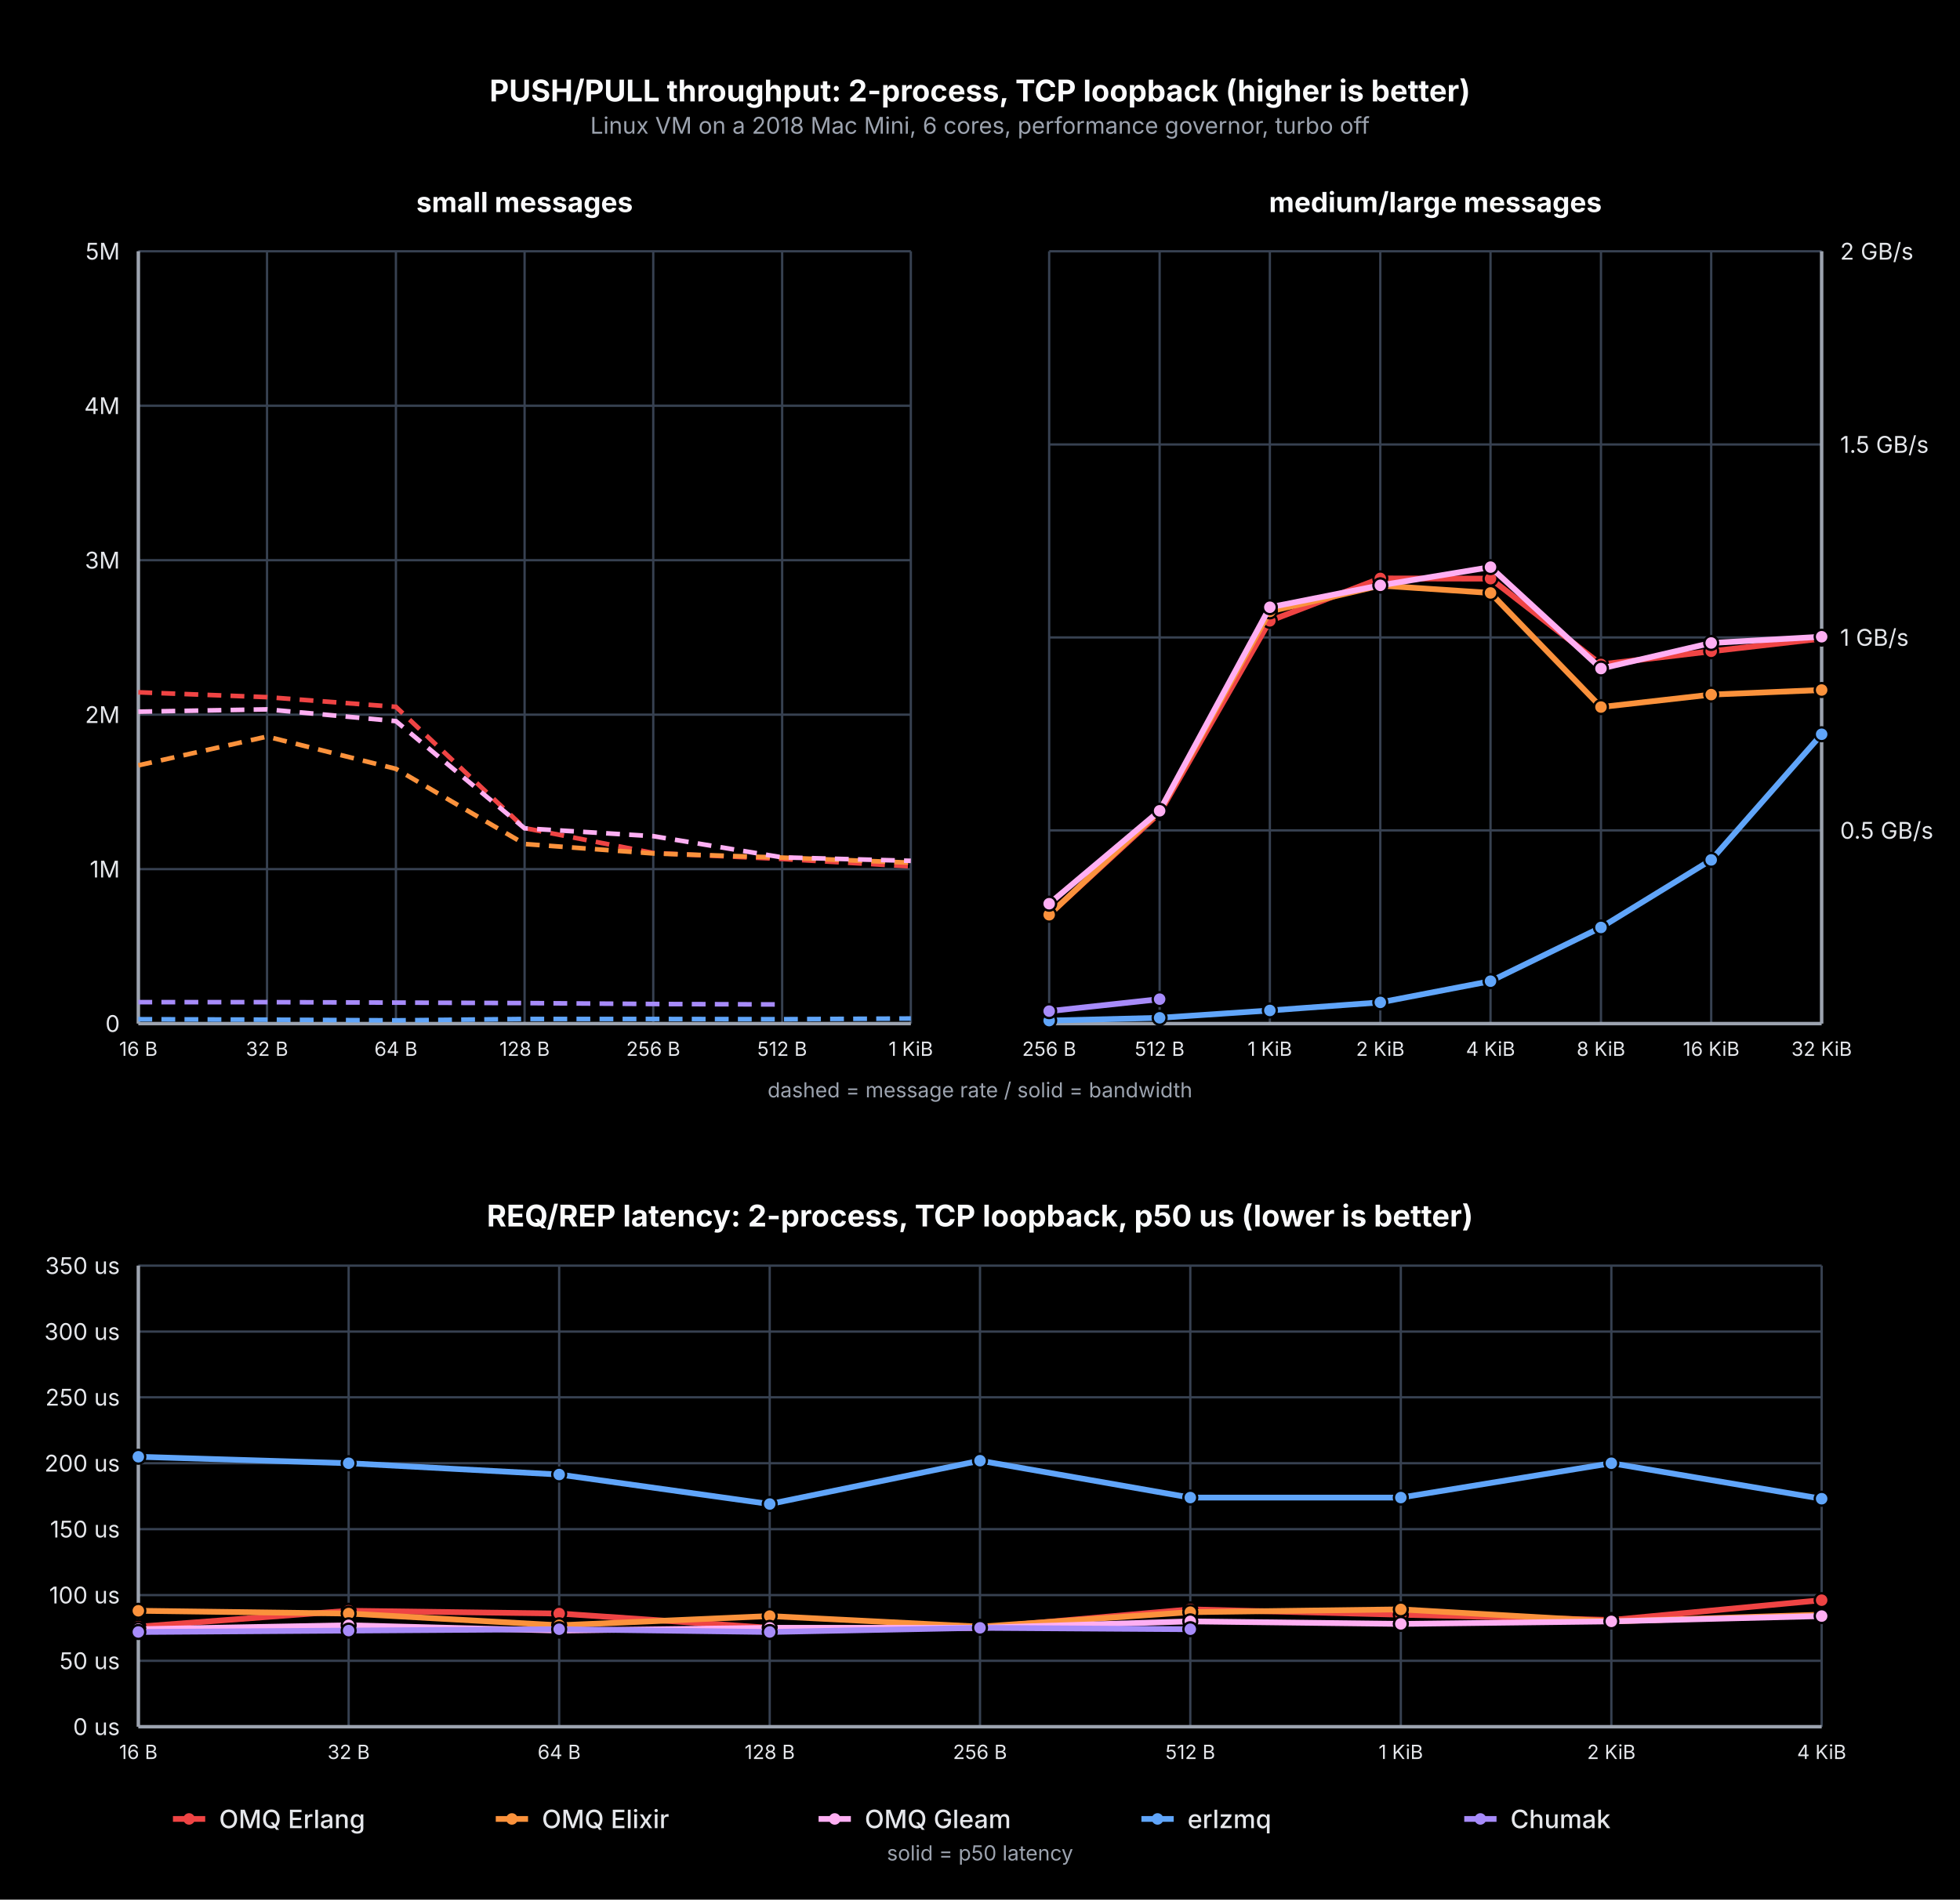
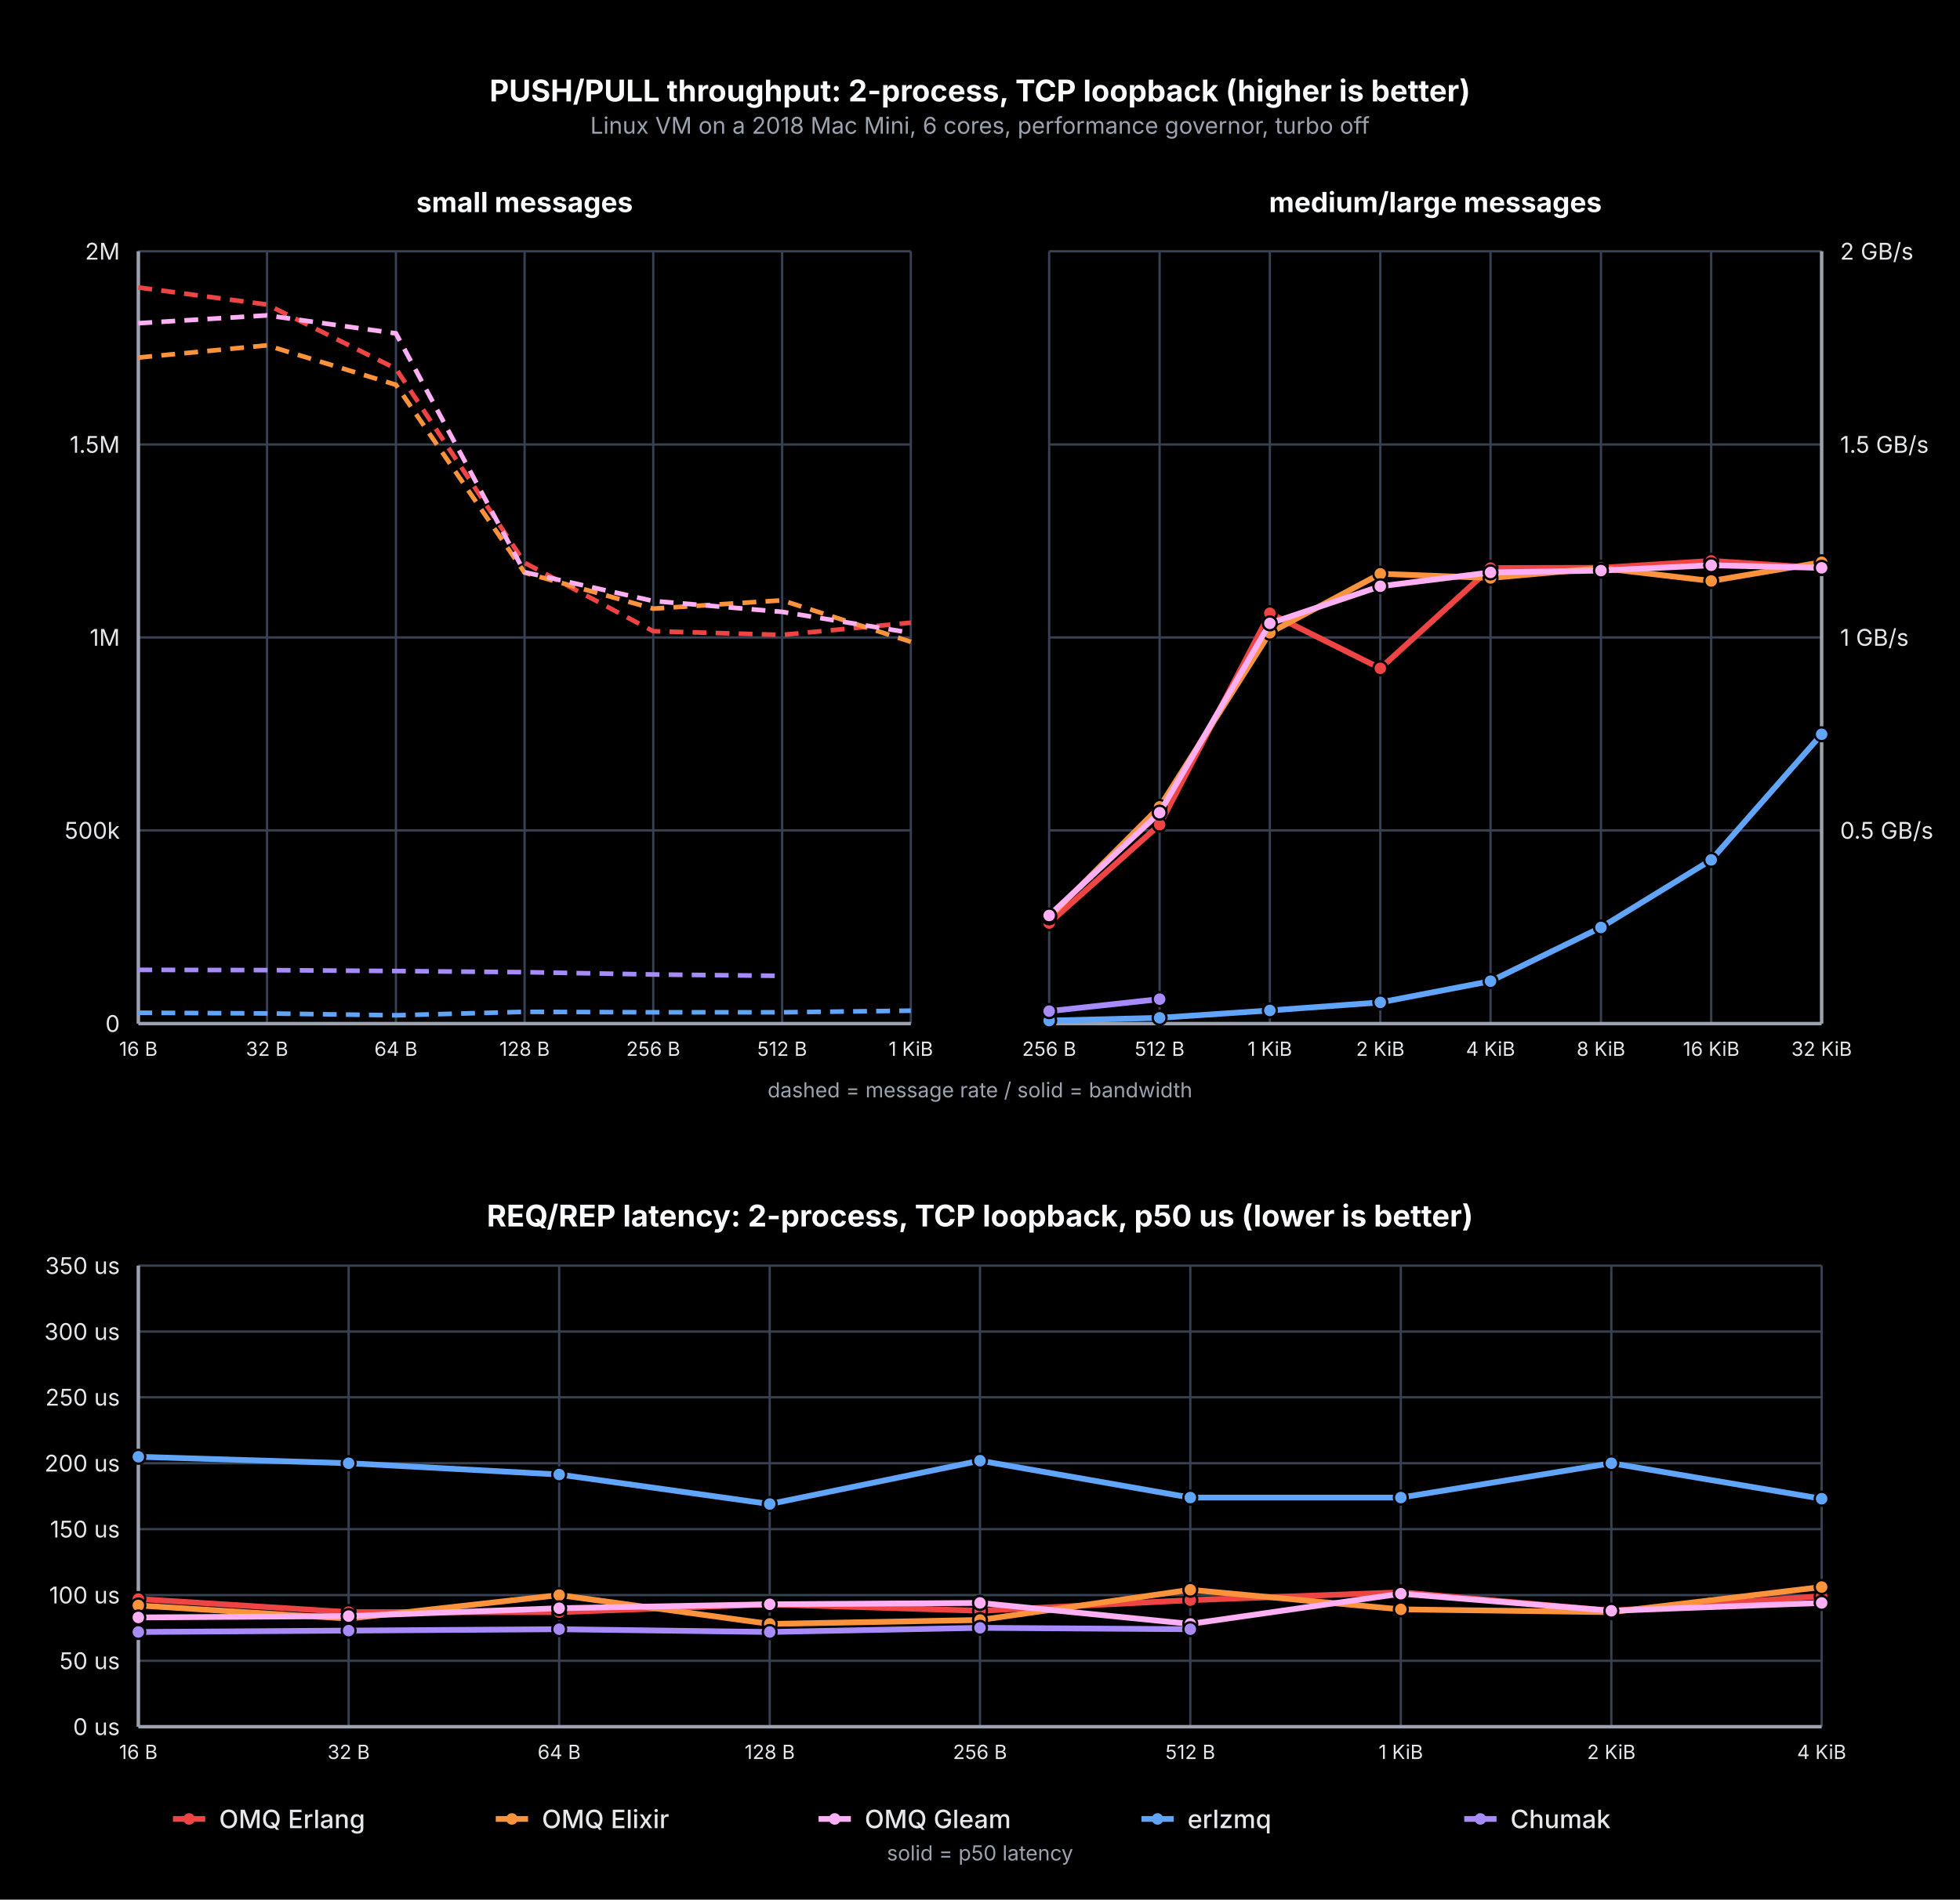
<svg xmlns="http://www.w3.org/2000/svg" viewBox="0 0 850 824" font-family="system-ui, -apple-system, sans-serif">
  <rect width="850" height="824" fill="#000000" />
  <text x="425.0" y="44" text-anchor="middle" fill="#f9fafb" font-size="13" font-weight="700">PUSH/PULL throughput: 2-process, TCP loopback (higher is better)</text>
  <text x="425.0" y="58" text-anchor="middle" fill="#9ca3af" font-size="10">Linux VM on a 2018 Mac Mini, 6 cores, performance governor, turbo off</text>
  <line x1="60" y1="444.0" x2="395" y2="444.0" stroke="#374151" stroke-width="1" />
  <text x="52" y="444.0" text-anchor="end" dominant-baseline="middle" fill="#e5e7eb" font-size="10">0</text>
-   <line x1="60" y1="377.0" x2="395" y2="377.0" stroke="#374151" stroke-width="1" />
-   <text x="52" y="377.0" text-anchor="end" dominant-baseline="middle" fill="#e5e7eb" font-size="10">1M</text>
-   <line x1="60" y1="310.0" x2="395" y2="310.0" stroke="#374151" stroke-width="1" />
-   <text x="52" y="310.0" text-anchor="end" dominant-baseline="middle" fill="#e5e7eb" font-size="10">2M</text>
-   <line x1="60" y1="243.0" x2="395" y2="243.0" stroke="#374151" stroke-width="1" />
-   <text x="52" y="243.0" text-anchor="end" dominant-baseline="middle" fill="#e5e7eb" font-size="10">3M</text>
-   <line x1="60" y1="176.0" x2="395" y2="176.0" stroke="#374151" stroke-width="1" />
-   <text x="52" y="176.0" text-anchor="end" dominant-baseline="middle" fill="#e5e7eb" font-size="10">4M</text>
+   <line x1="60" y1="360.2" x2="395" y2="360.2" stroke="#374151" stroke-width="1" />
+   <text x="52" y="360.2" text-anchor="end" dominant-baseline="middle" fill="#e5e7eb" font-size="10">500k</text>
+   <line x1="60" y1="276.5" x2="395" y2="276.5" stroke="#374151" stroke-width="1" />
+   <text x="52" y="276.5" text-anchor="end" dominant-baseline="middle" fill="#e5e7eb" font-size="10">1M</text>
+   <line x1="60" y1="192.8" x2="395" y2="192.8" stroke="#374151" stroke-width="1" />
+   <text x="52" y="192.8" text-anchor="end" dominant-baseline="middle" fill="#e5e7eb" font-size="10">1.5M</text>
  <line x1="60" y1="109.0" x2="395" y2="109.0" stroke="#374151" stroke-width="1" />
-   <text x="52" y="109.0" text-anchor="end" dominant-baseline="middle" fill="#e5e7eb" font-size="10">5M</text>
+   <text x="52" y="109.0" text-anchor="end" dominant-baseline="middle" fill="#e5e7eb" font-size="10">2M</text>
  <line x1="60.0" y1="109" x2="60.0" y2="444" stroke="#374151" stroke-width="1" />
  <line x1="115.8" y1="109" x2="115.8" y2="444" stroke="#374151" stroke-width="1" />
  <line x1="171.7" y1="109" x2="171.7" y2="444" stroke="#374151" stroke-width="1" />
  <line x1="227.5" y1="109" x2="227.5" y2="444" stroke="#374151" stroke-width="1" />
  <line x1="283.3" y1="109" x2="283.3" y2="444" stroke="#374151" stroke-width="1" />
  <line x1="339.2" y1="109" x2="339.2" y2="444" stroke="#374151" stroke-width="1" />
  <line x1="395.0" y1="109" x2="395.0" y2="444" stroke="#374151" stroke-width="1" />
  <line x1="60" y1="109" x2="60" y2="444" stroke="#9ca3af" stroke-width="1.5" />
  <line x1="60" y1="444" x2="395" y2="444" stroke="#9ca3af" stroke-width="1.5" />
  <line x1="455" y1="360.2" x2="790" y2="360.2" stroke="#374151" stroke-width="1" />
  <text x="798" y="360.2" text-anchor="start" dominant-baseline="middle" fill="#e5e7eb" font-size="10">0.5 GB/s</text>
  <line x1="455" y1="276.5" x2="790" y2="276.5" stroke="#374151" stroke-width="1" />
  <text x="798" y="276.5" text-anchor="start" dominant-baseline="middle" fill="#e5e7eb" font-size="10">1 GB/s</text>
  <line x1="455" y1="192.8" x2="790" y2="192.8" stroke="#374151" stroke-width="1" />
  <text x="798" y="192.8" text-anchor="start" dominant-baseline="middle" fill="#e5e7eb" font-size="10">1.5 GB/s</text>
  <line x1="455" y1="109.0" x2="790" y2="109.0" stroke="#374151" stroke-width="1" />
  <text x="798" y="109.0" text-anchor="start" dominant-baseline="middle" fill="#e5e7eb" font-size="10">2 GB/s</text>
  <line x1="455.0" y1="109" x2="455.0" y2="444" stroke="#374151" stroke-width="1" />
  <line x1="502.9" y1="109" x2="502.9" y2="444" stroke="#374151" stroke-width="1" />
  <line x1="550.7" y1="109" x2="550.7" y2="444" stroke="#374151" stroke-width="1" />
  <line x1="598.6" y1="109" x2="598.6" y2="444" stroke="#374151" stroke-width="1" />
  <line x1="646.4" y1="109" x2="646.4" y2="444" stroke="#374151" stroke-width="1" />
  <line x1="694.3" y1="109" x2="694.3" y2="444" stroke="#374151" stroke-width="1" />
  <line x1="742.1" y1="109" x2="742.1" y2="444" stroke="#374151" stroke-width="1" />
  <line x1="790.0" y1="109" x2="790.0" y2="444" stroke="#374151" stroke-width="1" />
  <line x1="790" y1="109" x2="790" y2="444" stroke="#9ca3af" stroke-width="1.5" />
  <line x1="455" y1="444" x2="790" y2="444" stroke="#9ca3af" stroke-width="1.5" />
  <text x="227.5" y="92" text-anchor="middle" fill="#f9fafb" font-size="12" font-weight="700">small messages</text>
  <text x="622.5" y="92" text-anchor="middle" fill="#f9fafb" font-size="12" font-weight="700">medium/large messages</text>
-   <polyline points="60.0,300.3 115.8,302.4 171.7,306.6 227.5,359.2 283.3,370.0 339.2,372.6 395.0,375.8" fill="none" stroke="#ef4444" stroke-width="2" stroke-dasharray="6,4" />
-   <polyline points="60.0,332.0 115.8,319.5 171.7,333.5 227.5,366.1 283.3,370.2 339.2,372.0 395.0,374.2" fill="none" stroke="#fb923c" stroke-width="2" stroke-dasharray="6,4" />
-   <polyline points="60.0,308.7 115.8,307.7 171.7,312.8 227.5,359.3 283.3,362.7 339.2,371.9 395.0,373.4" fill="none" stroke="#ffaff3" stroke-width="2" stroke-dasharray="6,4" />
-   <polyline points="60.0,442.1 115.8,442.3 171.7,442.6 227.5,442.0 283.3,442.0 339.2,442.1 395.0,441.8" fill="none" stroke="#60a5fa" stroke-width="2" stroke-dasharray="6,4" />
-   <polyline points="60.0,434.7 115.8,434.7 171.7,434.9 227.5,435.1 283.3,435.5 339.2,435.7" fill="none" stroke="#a78bfa" stroke-width="2" stroke-dasharray="6,4" />
-   <polyline points="455.0,396.7 502.9,352.6 550.7,269.3 598.6,250.9 646.4,251.0 694.3,288.2 742.1,282.5 790.0,277.0" fill="none" stroke="#ef4444" stroke-width="2.5" stroke-linecap="round" stroke-linejoin="round" />
-   <circle cx="455.0" cy="396.7" r="3" fill="#ef4444" stroke="#000000" stroke-width="1" />
-   <circle cx="502.9" cy="352.6" r="3" fill="#ef4444" stroke="#000000" stroke-width="1" />
-   <circle cx="550.7" cy="269.3" r="3" fill="#ef4444" stroke="#000000" stroke-width="1" />
-   <circle cx="598.6" cy="250.9" r="3" fill="#ef4444" stroke="#000000" stroke-width="1" />
-   <circle cx="646.4" cy="251.0" r="3" fill="#ef4444" stroke="#000000" stroke-width="1" />
-   <circle cx="694.3" cy="288.2" r="3" fill="#ef4444" stroke="#000000" stroke-width="1" />
-   <circle cx="742.1" cy="282.5" r="3" fill="#ef4444" stroke="#000000" stroke-width="1" />
-   <circle cx="790.0" cy="277.0" r="3" fill="#ef4444" stroke="#000000" stroke-width="1" />
-   <polyline points="455.0,396.8 502.9,351.8 550.7,265.2 598.6,254.0 646.4,257.2 694.3,306.7 742.1,301.3 790.0,299.3" fill="none" stroke="#fb923c" stroke-width="2.5" stroke-linecap="round" stroke-linejoin="round" />
-   <circle cx="455.0" cy="396.8" r="3" fill="#fb923c" stroke="#000000" stroke-width="1" />
-   <circle cx="502.9" cy="351.8" r="3" fill="#fb923c" stroke="#000000" stroke-width="1" />
-   <circle cx="550.7" cy="265.2" r="3" fill="#fb923c" stroke="#000000" stroke-width="1" />
-   <circle cx="598.6" cy="254.0" r="3" fill="#fb923c" stroke="#000000" stroke-width="1" />
-   <circle cx="646.4" cy="257.2" r="3" fill="#fb923c" stroke="#000000" stroke-width="1" />
-   <circle cx="694.3" cy="306.7" r="3" fill="#fb923c" stroke="#000000" stroke-width="1" />
-   <circle cx="742.1" cy="301.3" r="3" fill="#fb923c" stroke="#000000" stroke-width="1" />
-   <circle cx="790.0" cy="299.3" r="3" fill="#fb923c" stroke="#000000" stroke-width="1" />
-   <polyline points="455.0,392.0 502.9,351.7 550.7,263.4 598.6,253.9 646.4,246.0 694.3,290.0 742.1,278.9 790.0,276.2" fill="none" stroke="#ffaff3" stroke-width="2.5" stroke-linecap="round" stroke-linejoin="round" />
-   <circle cx="455.0" cy="392.0" r="3" fill="#ffaff3" stroke="#000000" stroke-width="1" />
-   <circle cx="502.9" cy="351.7" r="3" fill="#ffaff3" stroke="#000000" stroke-width="1" />
-   <circle cx="550.7" cy="263.4" r="3" fill="#ffaff3" stroke="#000000" stroke-width="1" />
-   <circle cx="598.6" cy="253.9" r="3" fill="#ffaff3" stroke="#000000" stroke-width="1" />
-   <circle cx="646.4" cy="246.0" r="3" fill="#ffaff3" stroke="#000000" stroke-width="1" />
-   <circle cx="694.3" cy="290.0" r="3" fill="#ffaff3" stroke="#000000" stroke-width="1" />
-   <circle cx="742.1" cy="278.9" r="3" fill="#ffaff3" stroke="#000000" stroke-width="1" />
-   <circle cx="790.0" cy="276.2" r="3" fill="#ffaff3" stroke="#000000" stroke-width="1" />
+   <polyline points="60.0,124.7 115.8,132.1 171.7,159.9 227.5,244.1 283.3,273.8 339.2,275.4 395.0,270.1" fill="none" stroke="#ef4444" stroke-width="2" stroke-dasharray="6,4" />
+   <polyline points="60.0,155.1 115.8,149.8 171.7,166.9 227.5,248.4 283.3,264.0 339.2,260.4 395.0,278.4" fill="none" stroke="#fb923c" stroke-width="2" stroke-dasharray="6,4" />
+   <polyline points="60.0,140.2 115.8,136.8 171.7,144.6 227.5,248.2 283.3,260.7 339.2,265.4 395.0,274.5" fill="none" stroke="#ffaff3" stroke-width="2" stroke-dasharray="6,4" />
+   <polyline points="60.0,439.3 115.8,439.6 171.7,440.4 227.5,438.9 283.3,439.1 339.2,439.1 395.0,438.4" fill="none" stroke="#60a5fa" stroke-width="2" stroke-dasharray="6,4" />
+   <polyline points="60.0,420.7 115.8,420.8 171.7,421.2 227.5,421.7 283.3,422.7 339.2,423.3" fill="none" stroke="#a78bfa" stroke-width="2" stroke-dasharray="6,4" />
+   <polyline points="455.0,400.4 502.9,357.7 550.7,266.0 598.6,289.9 646.4,246.4 694.3,246.3 742.1,243.3 790.0,246.4" fill="none" stroke="#ef4444" stroke-width="2.5" stroke-linecap="round" stroke-linejoin="round" />
+   <circle cx="455.0" cy="400.4" r="3" fill="#ef4444" stroke="#000000" stroke-width="1" />
+   <circle cx="502.9" cy="357.7" r="3" fill="#ef4444" stroke="#000000" stroke-width="1" />
+   <circle cx="550.7" cy="266.0" r="3" fill="#ef4444" stroke="#000000" stroke-width="1" />
+   <circle cx="598.6" cy="289.9" r="3" fill="#ef4444" stroke="#000000" stroke-width="1" />
+   <circle cx="646.4" cy="246.4" r="3" fill="#ef4444" stroke="#000000" stroke-width="1" />
+   <circle cx="694.3" cy="246.3" r="3" fill="#ef4444" stroke="#000000" stroke-width="1" />
+   <circle cx="742.1" cy="243.3" r="3" fill="#ef4444" stroke="#000000" stroke-width="1" />
+   <circle cx="790.0" cy="246.4" r="3" fill="#ef4444" stroke="#000000" stroke-width="1" />
+   <polyline points="455.0,397.9 502.9,350.0 550.7,274.5 598.6,248.9 646.4,250.7 694.3,246.4 742.1,252.0 790.0,243.9" fill="none" stroke="#fb923c" stroke-width="2.5" stroke-linecap="round" stroke-linejoin="round" />
+   <circle cx="455.0" cy="397.9" r="3" fill="#fb923c" stroke="#000000" stroke-width="1" />
+   <circle cx="502.9" cy="350.0" r="3" fill="#fb923c" stroke="#000000" stroke-width="1" />
+   <circle cx="550.7" cy="274.5" r="3" fill="#fb923c" stroke="#000000" stroke-width="1" />
+   <circle cx="598.6" cy="248.9" r="3" fill="#fb923c" stroke="#000000" stroke-width="1" />
+   <circle cx="646.4" cy="250.7" r="3" fill="#fb923c" stroke="#000000" stroke-width="1" />
+   <circle cx="694.3" cy="246.4" r="3" fill="#fb923c" stroke="#000000" stroke-width="1" />
+   <circle cx="742.1" cy="252.0" r="3" fill="#fb923c" stroke="#000000" stroke-width="1" />
+   <circle cx="790.0" cy="243.9" r="3" fill="#fb923c" stroke="#000000" stroke-width="1" />
+   <polyline points="455.0,397.1 502.9,352.5 550.7,270.4 598.6,254.3 646.4,248.3 694.3,247.5 742.1,245.2 790.0,246.3" fill="none" stroke="#ffaff3" stroke-width="2.5" stroke-linecap="round" stroke-linejoin="round" />
+   <circle cx="455.0" cy="397.1" r="3" fill="#ffaff3" stroke="#000000" stroke-width="1" />
+   <circle cx="502.9" cy="352.5" r="3" fill="#ffaff3" stroke="#000000" stroke-width="1" />
+   <circle cx="550.7" cy="270.4" r="3" fill="#ffaff3" stroke="#000000" stroke-width="1" />
+   <circle cx="598.6" cy="254.3" r="3" fill="#ffaff3" stroke="#000000" stroke-width="1" />
+   <circle cx="646.4" cy="248.3" r="3" fill="#ffaff3" stroke="#000000" stroke-width="1" />
+   <circle cx="694.3" cy="247.5" r="3" fill="#ffaff3" stroke="#000000" stroke-width="1" />
+   <circle cx="742.1" cy="245.2" r="3" fill="#ffaff3" stroke="#000000" stroke-width="1" />
+   <circle cx="790.0" cy="246.3" r="3" fill="#ffaff3" stroke="#000000" stroke-width="1" />
  <polyline points="455.0,442.7 502.9,441.5 550.7,438.3 598.6,434.8 646.4,425.6 694.3,402.3 742.1,373.0 790.0,318.5" fill="none" stroke="#60a5fa" stroke-width="2.5" stroke-linecap="round" stroke-linejoin="round" />
  <circle cx="455.0" cy="442.7" r="3" fill="#60a5fa" stroke="#000000" stroke-width="1" />
  <circle cx="502.9" cy="441.5" r="3" fill="#60a5fa" stroke="#000000" stroke-width="1" />
  <circle cx="550.7" cy="438.3" r="3" fill="#60a5fa" stroke="#000000" stroke-width="1" />
  <circle cx="598.6" cy="434.8" r="3" fill="#60a5fa" stroke="#000000" stroke-width="1" />
  <circle cx="646.4" cy="425.6" r="3" fill="#60a5fa" stroke="#000000" stroke-width="1" />
  <circle cx="694.3" cy="402.3" r="3" fill="#60a5fa" stroke="#000000" stroke-width="1" />
  <circle cx="742.1" cy="373.0" r="3" fill="#60a5fa" stroke="#000000" stroke-width="1" />
  <circle cx="790.0" cy="318.5" r="3" fill="#60a5fa" stroke="#000000" stroke-width="1" />
  <polyline points="455.0,438.6 502.9,433.4" fill="none" stroke="#a78bfa" stroke-width="2.5" stroke-linecap="round" stroke-linejoin="round" />
  <circle cx="455.0" cy="438.6" r="3" fill="#a78bfa" stroke="#000000" stroke-width="1" />
  <circle cx="502.9" cy="433.4" r="3" fill="#a78bfa" stroke="#000000" stroke-width="1" />
  <text x="60.0" y="458" text-anchor="middle" fill="#e5e7eb" font-size="8.5">16 B</text>
  <text x="115.8" y="458" text-anchor="middle" fill="#e5e7eb" font-size="8.5">32 B</text>
  <text x="171.7" y="458" text-anchor="middle" fill="#e5e7eb" font-size="8.5">64 B</text>
  <text x="227.5" y="458" text-anchor="middle" fill="#e5e7eb" font-size="8.5">128 B</text>
  <text x="283.3" y="458" text-anchor="middle" fill="#e5e7eb" font-size="8.5">256 B</text>
  <text x="339.2" y="458" text-anchor="middle" fill="#e5e7eb" font-size="8.5">512 B</text>
  <text x="395.0" y="458" text-anchor="middle" fill="#e5e7eb" font-size="8.5">1 KiB</text>
  <text x="455.0" y="458" text-anchor="middle" fill="#e5e7eb" font-size="8.5">256 B</text>
  <text x="502.9" y="458" text-anchor="middle" fill="#e5e7eb" font-size="8.5">512 B</text>
  <text x="550.7" y="458" text-anchor="middle" fill="#e5e7eb" font-size="8.5">1 KiB</text>
  <text x="598.6" y="458" text-anchor="middle" fill="#e5e7eb" font-size="8.5">2 KiB</text>
  <text x="646.4" y="458" text-anchor="middle" fill="#e5e7eb" font-size="8.5">4 KiB</text>
  <text x="694.3" y="458" text-anchor="middle" fill="#e5e7eb" font-size="8.5">8 KiB</text>
  <text x="742.1" y="458" text-anchor="middle" fill="#e5e7eb" font-size="8.5">16 KiB</text>
  <text x="790.0" y="458" text-anchor="middle" fill="#e5e7eb" font-size="8.5">32 KiB</text>
  <text x="425.0" y="476" text-anchor="middle" fill="#9ca3af" font-size="9">dashed = message rate / solid = bandwidth</text>
  <text x="425.0" y="532" text-anchor="middle" fill="#f9fafb" font-size="13" font-weight="700">REQ/REP latency: 2-process, TCP loopback, p50 us (lower is better)</text>
  <line x1="60" y1="749.0" x2="790" y2="749.0" stroke="#374151" stroke-width="1" />
  <text x="52" y="749.0" text-anchor="end" dominant-baseline="middle" fill="#e5e7eb" font-size="10">0 us</text>
  <line x1="60" y1="720.4" x2="790" y2="720.4" stroke="#374151" stroke-width="1" />
  <text x="52" y="720.4" text-anchor="end" dominant-baseline="middle" fill="#e5e7eb" font-size="10">50 us</text>
  <line x1="60" y1="691.9" x2="790" y2="691.9" stroke="#374151" stroke-width="1" />
  <text x="52" y="691.9" text-anchor="end" dominant-baseline="middle" fill="#e5e7eb" font-size="10">100 us</text>
  <line x1="60" y1="663.3" x2="790" y2="663.3" stroke="#374151" stroke-width="1" />
  <text x="52" y="663.3" text-anchor="end" dominant-baseline="middle" fill="#e5e7eb" font-size="10">150 us</text>
  <line x1="60" y1="634.7" x2="790" y2="634.7" stroke="#374151" stroke-width="1" />
  <text x="52" y="634.7" text-anchor="end" dominant-baseline="middle" fill="#e5e7eb" font-size="10">200 us</text>
  <line x1="60" y1="606.1" x2="790" y2="606.1" stroke="#374151" stroke-width="1" />
  <text x="52" y="606.1" text-anchor="end" dominant-baseline="middle" fill="#e5e7eb" font-size="10">250 us</text>
  <line x1="60" y1="577.6" x2="790" y2="577.6" stroke="#374151" stroke-width="1" />
  <text x="52" y="577.6" text-anchor="end" dominant-baseline="middle" fill="#e5e7eb" font-size="10">300 us</text>
  <line x1="60" y1="549.0" x2="790" y2="549.0" stroke="#374151" stroke-width="1" />
  <text x="52" y="549.0" text-anchor="end" dominant-baseline="middle" fill="#e5e7eb" font-size="10">350 us</text>
  <line x1="60.0" y1="549" x2="60.0" y2="749" stroke="#374151" stroke-width="1" />
  <line x1="151.2" y1="549" x2="151.2" y2="749" stroke="#374151" stroke-width="1" />
  <line x1="242.5" y1="549" x2="242.5" y2="749" stroke="#374151" stroke-width="1" />
  <line x1="333.8" y1="549" x2="333.8" y2="749" stroke="#374151" stroke-width="1" />
  <line x1="425.0" y1="549" x2="425.0" y2="749" stroke="#374151" stroke-width="1" />
  <line x1="516.2" y1="549" x2="516.2" y2="749" stroke="#374151" stroke-width="1" />
  <line x1="607.5" y1="549" x2="607.5" y2="749" stroke="#374151" stroke-width="1" />
  <line x1="698.8" y1="549" x2="698.8" y2="749" stroke="#374151" stroke-width="1" />
  <line x1="790.0" y1="549" x2="790.0" y2="749" stroke="#374151" stroke-width="1" />
  <line x1="60" y1="549" x2="60" y2="749" stroke="#9ca3af" stroke-width="1.5" />
  <line x1="60" y1="749" x2="790" y2="749" stroke="#9ca3af" stroke-width="1.5" />
-   <polyline points="60.0,705.6 151.2,698.7 242.5,699.9 333.8,706.1 425.0,706.1 516.2,698.1 607.5,700.4 698.8,702.7 790.0,694.1" fill="none" stroke="#ef4444" stroke-width="2.5" stroke-linecap="round" stroke-linejoin="round" />
-   <circle cx="60.0" cy="705.6" r="3" fill="#ef4444" stroke="#000000" stroke-width="1" />
-   <circle cx="151.2" cy="698.7" r="3" fill="#ef4444" stroke="#000000" stroke-width="1" />
-   <circle cx="242.5" cy="699.9" r="3" fill="#ef4444" stroke="#000000" stroke-width="1" />
-   <circle cx="333.8" cy="706.1" r="3" fill="#ef4444" stroke="#000000" stroke-width="1" />
-   <circle cx="425.0" cy="706.1" r="3" fill="#ef4444" stroke="#000000" stroke-width="1" />
-   <circle cx="516.2" cy="698.1" r="3" fill="#ef4444" stroke="#000000" stroke-width="1" />
-   <circle cx="607.5" cy="700.4" r="3" fill="#ef4444" stroke="#000000" stroke-width="1" />
-   <circle cx="698.8" cy="702.7" r="3" fill="#ef4444" stroke="#000000" stroke-width="1" />
-   <circle cx="790.0" cy="694.1" r="3" fill="#ef4444" stroke="#000000" stroke-width="1" />
-   <polyline points="60.0,698.7 151.2,699.9 242.5,705.0 333.8,701.0 425.0,705.6 516.2,699.3 607.5,698.1 698.8,703.3 790.0,700.4" fill="none" stroke="#fb923c" stroke-width="2.5" stroke-linecap="round" stroke-linejoin="round" />
-   <circle cx="60.0" cy="698.7" r="3" fill="#fb923c" stroke="#000000" stroke-width="1" />
-   <circle cx="151.2" cy="699.9" r="3" fill="#fb923c" stroke="#000000" stroke-width="1" />
-   <circle cx="242.5" cy="705.0" r="3" fill="#fb923c" stroke="#000000" stroke-width="1" />
-   <circle cx="333.8" cy="701.0" r="3" fill="#fb923c" stroke="#000000" stroke-width="1" />
-   <circle cx="425.0" cy="705.6" r="3" fill="#fb923c" stroke="#000000" stroke-width="1" />
-   <circle cx="516.2" cy="699.3" r="3" fill="#fb923c" stroke="#000000" stroke-width="1" />
+   <polyline points="60.0,693.6 151.2,699.3 242.5,699.3 333.8,695.9 425.0,698.7 516.2,694.1 607.5,690.7 698.8,698.7 790.0,692.4" fill="none" stroke="#ef4444" stroke-width="2.5" stroke-linecap="round" stroke-linejoin="round" />
+   <circle cx="60.0" cy="693.6" r="3" fill="#ef4444" stroke="#000000" stroke-width="1" />
+   <circle cx="151.2" cy="699.3" r="3" fill="#ef4444" stroke="#000000" stroke-width="1" />
+   <circle cx="242.5" cy="699.3" r="3" fill="#ef4444" stroke="#000000" stroke-width="1" />
+   <circle cx="333.8" cy="695.9" r="3" fill="#ef4444" stroke="#000000" stroke-width="1" />
+   <circle cx="425.0" cy="698.7" r="3" fill="#ef4444" stroke="#000000" stroke-width="1" />
+   <circle cx="516.2" cy="694.1" r="3" fill="#ef4444" stroke="#000000" stroke-width="1" />
+   <circle cx="607.5" cy="690.7" r="3" fill="#ef4444" stroke="#000000" stroke-width="1" />
+   <circle cx="698.8" cy="698.7" r="3" fill="#ef4444" stroke="#000000" stroke-width="1" />
+   <circle cx="790.0" cy="692.4" r="3" fill="#ef4444" stroke="#000000" stroke-width="1" />
+   <polyline points="60.0,696.4 151.2,702.1 242.5,691.9 333.8,704.4 425.0,702.7 516.2,689.6 607.5,698.1 698.8,699.3 790.0,688.4" fill="none" stroke="#fb923c" stroke-width="2.5" stroke-linecap="round" stroke-linejoin="round" />
+   <circle cx="60.0" cy="696.4" r="3" fill="#fb923c" stroke="#000000" stroke-width="1" />
+   <circle cx="151.2" cy="702.1" r="3" fill="#fb923c" stroke="#000000" stroke-width="1" />
+   <circle cx="242.5" cy="691.9" r="3" fill="#fb923c" stroke="#000000" stroke-width="1" />
+   <circle cx="333.8" cy="704.4" r="3" fill="#fb923c" stroke="#000000" stroke-width="1" />
+   <circle cx="425.0" cy="702.7" r="3" fill="#fb923c" stroke="#000000" stroke-width="1" />
+   <circle cx="516.2" cy="689.6" r="3" fill="#fb923c" stroke="#000000" stroke-width="1" />
  <circle cx="607.5" cy="698.1" r="3" fill="#fb923c" stroke="#000000" stroke-width="1" />
-   <circle cx="698.8" cy="703.3" r="3" fill="#fb923c" stroke="#000000" stroke-width="1" />
-   <circle cx="790.0" cy="700.4" r="3" fill="#fb923c" stroke="#000000" stroke-width="1" />
-   <polyline points="60.0,706.7 151.2,705.0 242.5,707.3 333.8,706.1 425.0,706.1 516.2,703.3 607.5,704.4 698.8,703.3 790.0,701.0" fill="none" stroke="#ffaff3" stroke-width="2.5" stroke-linecap="round" stroke-linejoin="round" />
-   <circle cx="60.0" cy="706.7" r="3" fill="#ffaff3" stroke="#000000" stroke-width="1" />
-   <circle cx="151.2" cy="705.0" r="3" fill="#ffaff3" stroke="#000000" stroke-width="1" />
-   <circle cx="242.5" cy="707.3" r="3" fill="#ffaff3" stroke="#000000" stroke-width="1" />
-   <circle cx="333.8" cy="706.1" r="3" fill="#ffaff3" stroke="#000000" stroke-width="1" />
-   <circle cx="425.0" cy="706.1" r="3" fill="#ffaff3" stroke="#000000" stroke-width="1" />
-   <circle cx="516.2" cy="703.3" r="3" fill="#ffaff3" stroke="#000000" stroke-width="1" />
-   <circle cx="607.5" cy="704.4" r="3" fill="#ffaff3" stroke="#000000" stroke-width="1" />
-   <circle cx="698.8" cy="703.3" r="3" fill="#ffaff3" stroke="#000000" stroke-width="1" />
-   <circle cx="790.0" cy="701.0" r="3" fill="#ffaff3" stroke="#000000" stroke-width="1" />
+   <circle cx="698.8" cy="699.3" r="3" fill="#fb923c" stroke="#000000" stroke-width="1" />
+   <circle cx="790.0" cy="688.4" r="3" fill="#fb923c" stroke="#000000" stroke-width="1" />
+   <polyline points="60.0,701.6 151.2,701.0 242.5,697.6 333.8,695.9 425.0,695.3 516.2,704.4 607.5,691.3 698.8,698.7 790.0,695.3" fill="none" stroke="#ffaff3" stroke-width="2.5" stroke-linecap="round" stroke-linejoin="round" />
+   <circle cx="60.0" cy="701.6" r="3" fill="#ffaff3" stroke="#000000" stroke-width="1" />
+   <circle cx="151.2" cy="701.0" r="3" fill="#ffaff3" stroke="#000000" stroke-width="1" />
+   <circle cx="242.5" cy="697.6" r="3" fill="#ffaff3" stroke="#000000" stroke-width="1" />
+   <circle cx="333.8" cy="695.9" r="3" fill="#ffaff3" stroke="#000000" stroke-width="1" />
+   <circle cx="425.0" cy="695.3" r="3" fill="#ffaff3" stroke="#000000" stroke-width="1" />
+   <circle cx="516.2" cy="704.4" r="3" fill="#ffaff3" stroke="#000000" stroke-width="1" />
+   <circle cx="607.5" cy="691.3" r="3" fill="#ffaff3" stroke="#000000" stroke-width="1" />
+   <circle cx="698.8" cy="698.7" r="3" fill="#ffaff3" stroke="#000000" stroke-width="1" />
+   <circle cx="790.0" cy="695.3" r="3" fill="#ffaff3" stroke="#000000" stroke-width="1" />
  <polyline points="60.0,631.9 151.2,634.7 242.5,639.6 333.8,652.4 425.0,633.6 516.2,649.6 607.5,649.6 698.8,634.7 790.0,650.1" fill="none" stroke="#60a5fa" stroke-width="2.5" stroke-linecap="round" stroke-linejoin="round" />
  <circle cx="60.0" cy="631.9" r="3" fill="#60a5fa" stroke="#000000" stroke-width="1" />
  <circle cx="151.2" cy="634.7" r="3" fill="#60a5fa" stroke="#000000" stroke-width="1" />
  <circle cx="242.5" cy="639.6" r="3" fill="#60a5fa" stroke="#000000" stroke-width="1" />
  <circle cx="333.8" cy="652.4" r="3" fill="#60a5fa" stroke="#000000" stroke-width="1" />
  <circle cx="425.0" cy="633.6" r="3" fill="#60a5fa" stroke="#000000" stroke-width="1" />
  <circle cx="516.2" cy="649.6" r="3" fill="#60a5fa" stroke="#000000" stroke-width="1" />
  <circle cx="607.5" cy="649.6" r="3" fill="#60a5fa" stroke="#000000" stroke-width="1" />
  <circle cx="698.8" cy="634.7" r="3" fill="#60a5fa" stroke="#000000" stroke-width="1" />
  <circle cx="790.0" cy="650.1" r="3" fill="#60a5fa" stroke="#000000" stroke-width="1" />
  <polyline points="60.0,707.9 151.2,707.3 242.5,706.7 333.8,707.9 425.0,706.1 516.2,706.7" fill="none" stroke="#a78bfa" stroke-width="2.5" stroke-linecap="round" stroke-linejoin="round" />
  <circle cx="60.0" cy="707.9" r="3" fill="#a78bfa" stroke="#000000" stroke-width="1" />
  <circle cx="151.2" cy="707.3" r="3" fill="#a78bfa" stroke="#000000" stroke-width="1" />
  <circle cx="242.5" cy="706.7" r="3" fill="#a78bfa" stroke="#000000" stroke-width="1" />
  <circle cx="333.8" cy="707.9" r="3" fill="#a78bfa" stroke="#000000" stroke-width="1" />
  <circle cx="425.0" cy="706.1" r="3" fill="#a78bfa" stroke="#000000" stroke-width="1" />
  <circle cx="516.2" cy="706.7" r="3" fill="#a78bfa" stroke="#000000" stroke-width="1" />
  <text x="60.0" y="763" text-anchor="middle" fill="#e5e7eb" font-size="8.5">16 B</text>
  <text x="151.2" y="763" text-anchor="middle" fill="#e5e7eb" font-size="8.5">32 B</text>
  <text x="242.5" y="763" text-anchor="middle" fill="#e5e7eb" font-size="8.5">64 B</text>
  <text x="333.8" y="763" text-anchor="middle" fill="#e5e7eb" font-size="8.5">128 B</text>
  <text x="425.0" y="763" text-anchor="middle" fill="#e5e7eb" font-size="8.5">256 B</text>
  <text x="516.2" y="763" text-anchor="middle" fill="#e5e7eb" font-size="8.5">512 B</text>
  <text x="607.5" y="763" text-anchor="middle" fill="#e5e7eb" font-size="8.5">1 KiB</text>
  <text x="698.8" y="763" text-anchor="middle" fill="#e5e7eb" font-size="8.5">2 KiB</text>
  <text x="790.0" y="763" text-anchor="middle" fill="#e5e7eb" font-size="8.5">4 KiB</text>
  <line x1="75" y1="789" x2="89" y2="789" stroke="#ef4444" stroke-width="2.5" />
  <circle cx="82" cy="789" r="2.5" fill="#ef4444" />
  <text x="95" y="793" fill="#e5e7eb" font-size="11" font-weight="500">OMQ Erlang</text>
  <line x1="215" y1="789" x2="229" y2="789" stroke="#fb923c" stroke-width="2.5" />
  <circle cx="222" cy="789" r="2.5" fill="#fb923c" />
  <text x="235" y="793" fill="#e5e7eb" font-size="11" font-weight="500">OMQ Elixir</text>
  <line x1="355" y1="789" x2="369" y2="789" stroke="#ffaff3" stroke-width="2.5" />
  <circle cx="362" cy="789" r="2.5" fill="#ffaff3" />
  <text x="375" y="793" fill="#e5e7eb" font-size="11" font-weight="500">OMQ Gleam</text>
  <line x1="495" y1="789" x2="509" y2="789" stroke="#60a5fa" stroke-width="2.5" />
  <circle cx="502" cy="789" r="2.5" fill="#60a5fa" />
  <text x="515" y="793" fill="#e5e7eb" font-size="11" font-weight="500">erlzmq</text>
  <line x1="635" y1="789" x2="649" y2="789" stroke="#a78bfa" stroke-width="2.5" />
  <circle cx="642" cy="789" r="2.5" fill="#a78bfa" />
  <text x="655" y="793" fill="#e5e7eb" font-size="11" font-weight="500">Chumak</text>
  <text x="425.0" y="807" text-anchor="middle" fill="#9ca3af" font-size="9">solid = p50 latency</text>
</svg>
